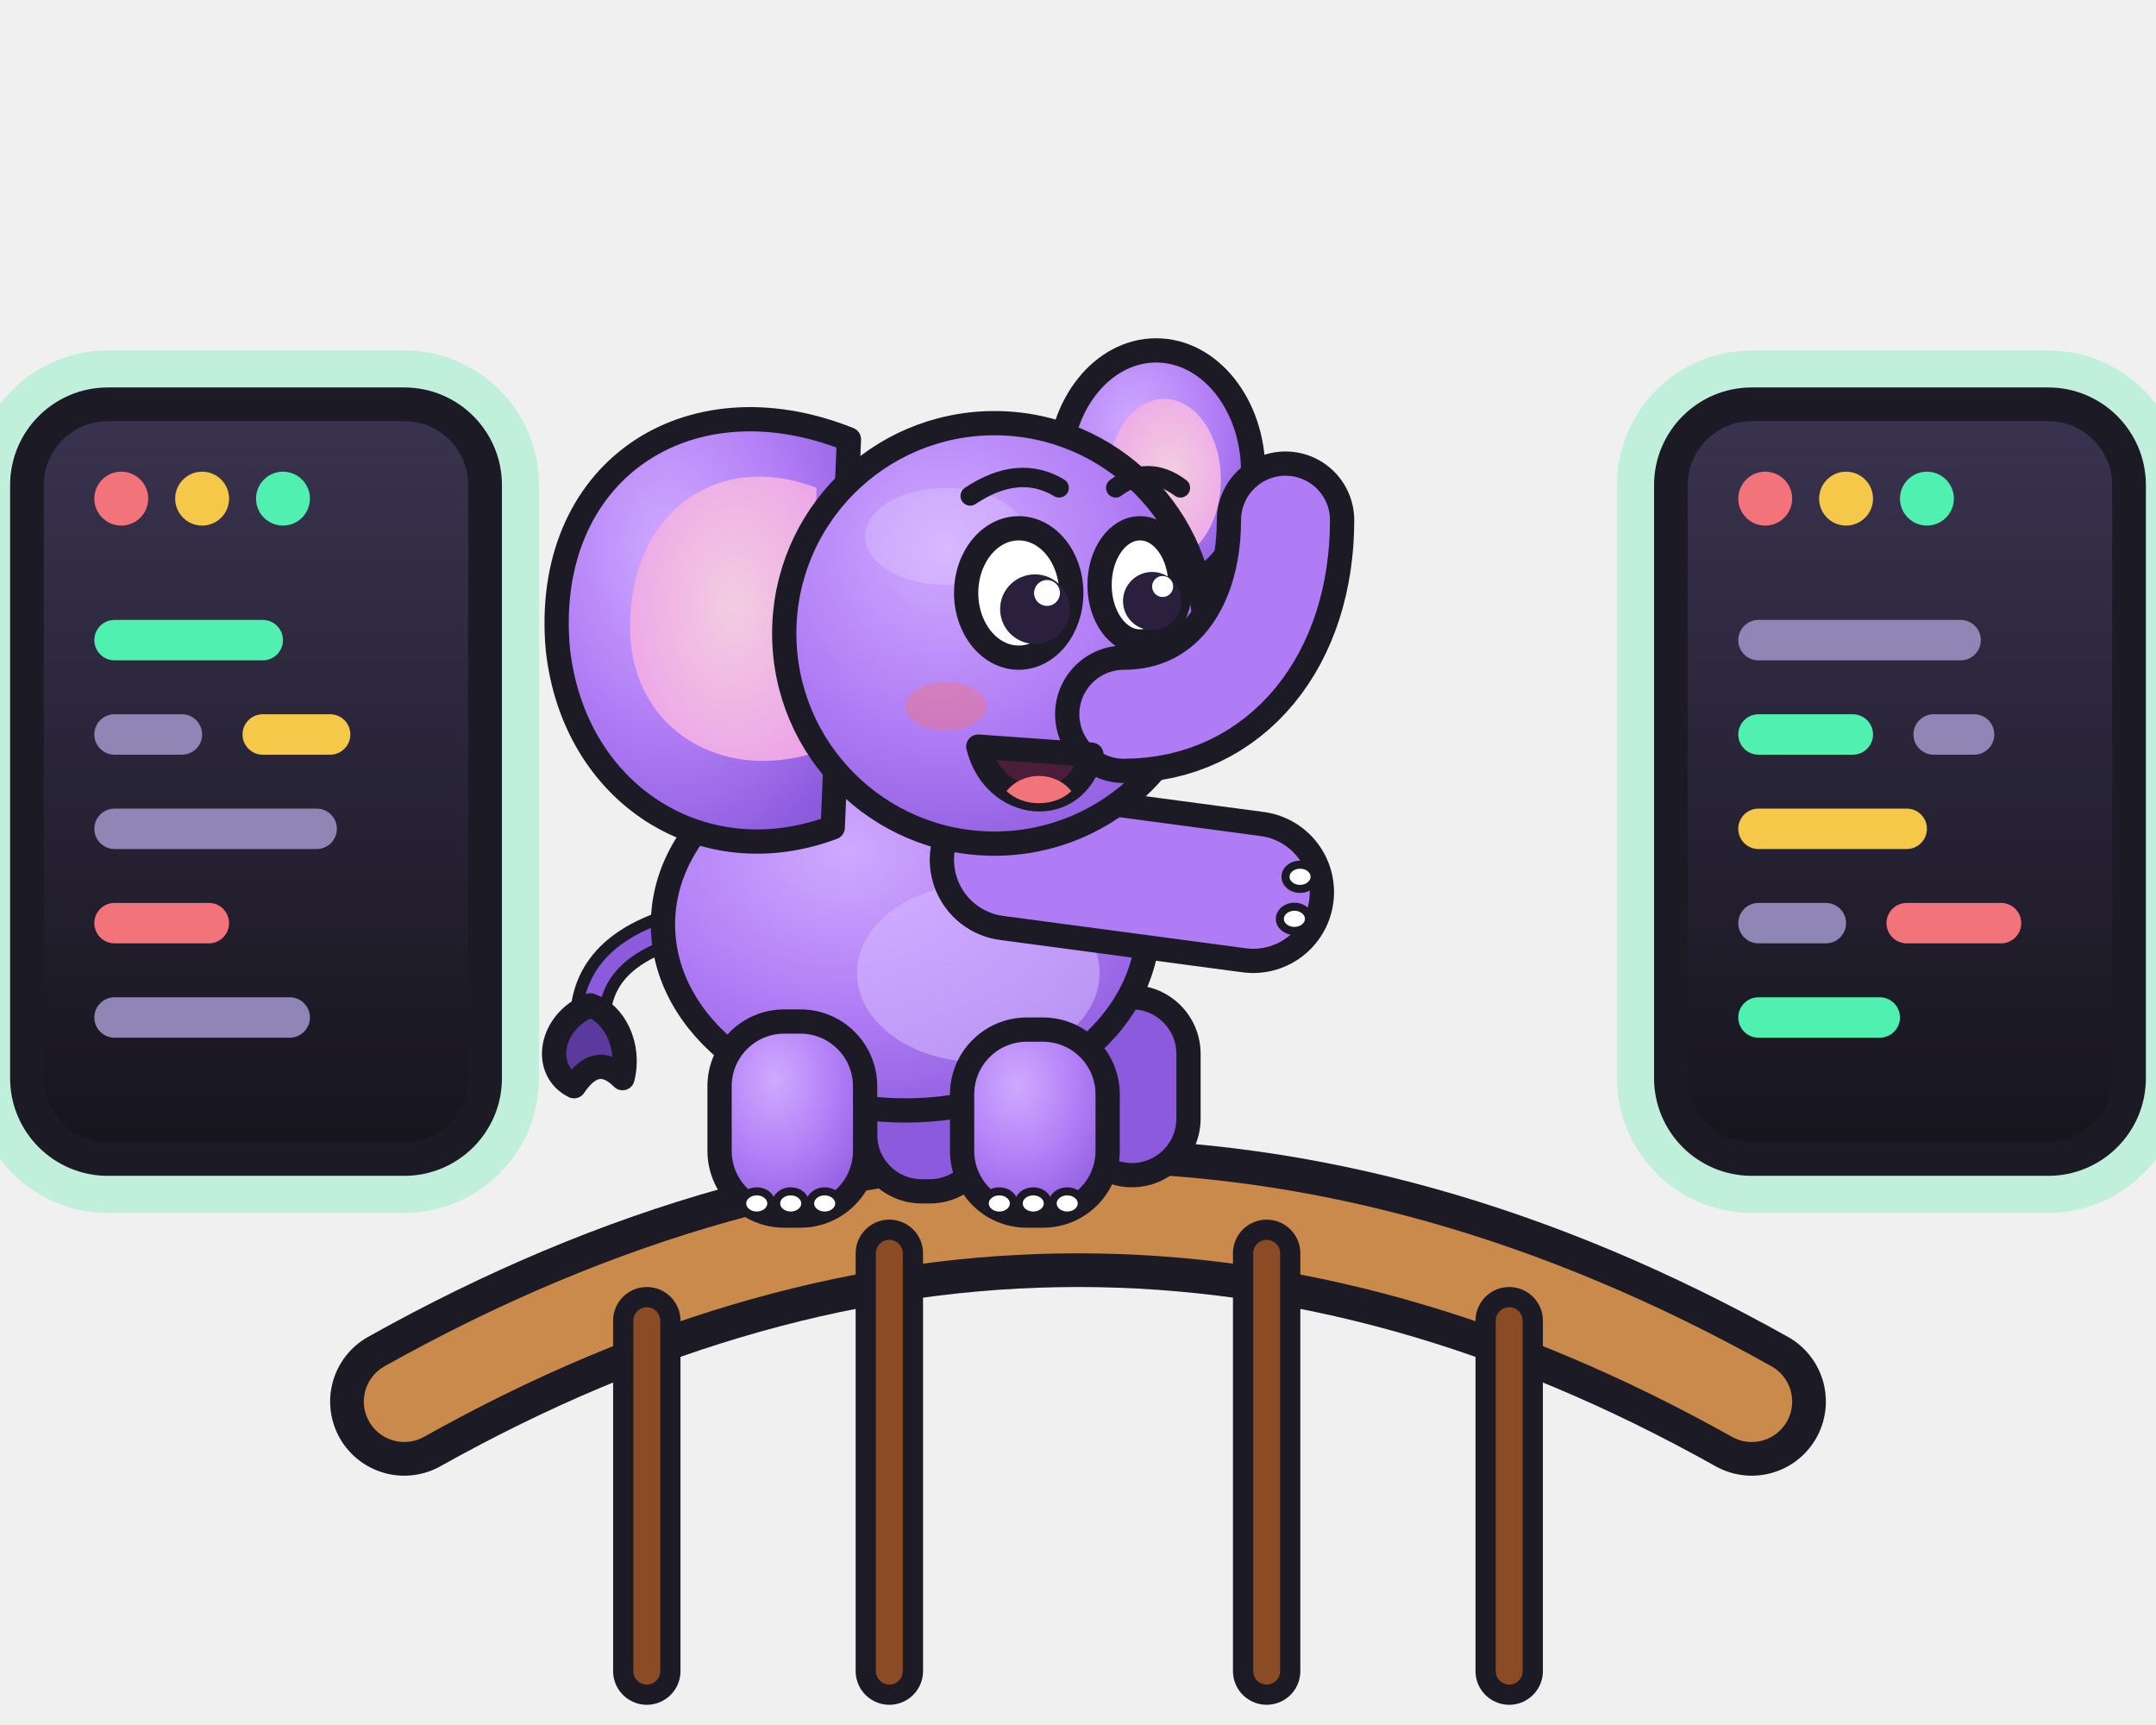
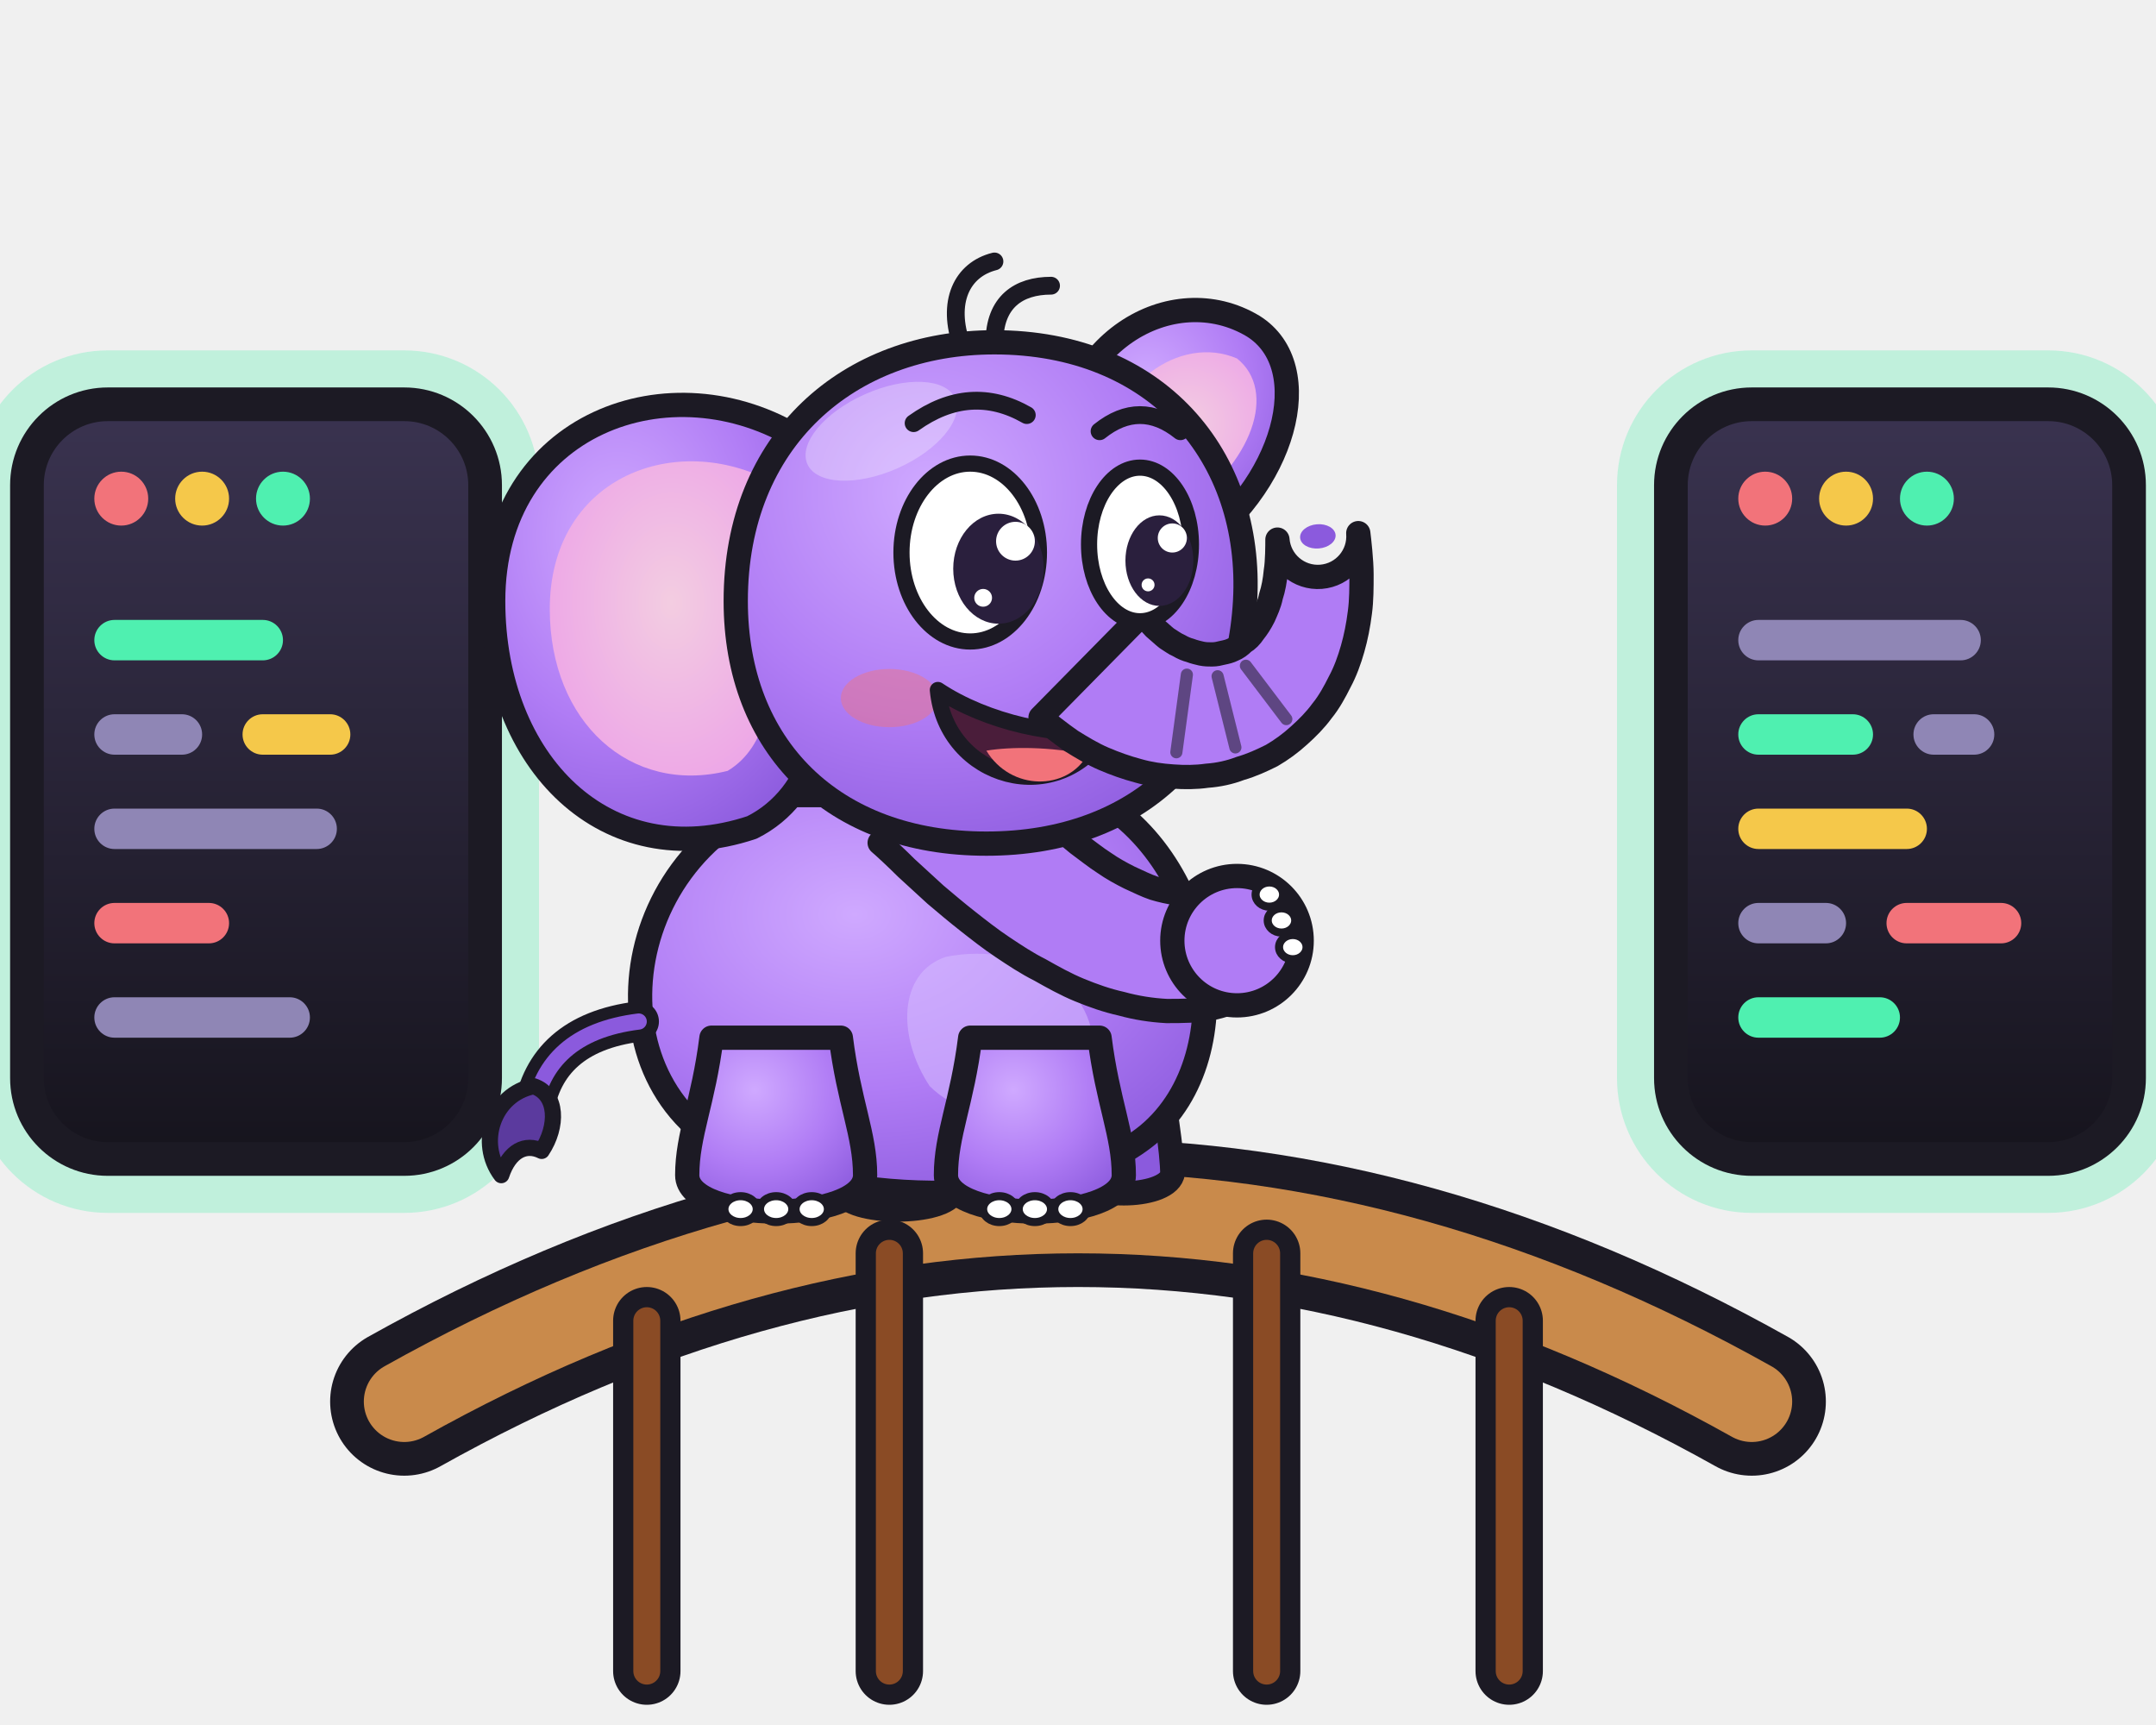
<svg xmlns="http://www.w3.org/2000/svg" viewBox="0 0 160 128" role="img" aria-label="Memo crossing a bridge between two terminals">
  <defs>
    <radialGradient id="mb" cx=".38" cy=".3" r=".8">
      <stop offset="0" stop-color="#cfa9ff" />
      <stop offset=".55" stop-color="#b07cf5" />
      <stop offset="1" stop-color="#8b5add" />
    </radialGradient>
    <radialGradient id="me" cx=".55" cy=".45" r=".7">
      <stop offset="0" stop-color="#f3cde1" />
      <stop offset="1" stop-color="#eca0e8" />
    </radialGradient>
    <linearGradient id="ms" x1="0" y1="0" x2="0" y2="1">
      <stop offset="0" stop-color="#3a3350" />
      <stop offset="1" stop-color="#16141d" />
    </linearGradient>
  </defs>
  <rect x="2" y="30" width="34" height="56" rx="6" fill="none" stroke="#4ff0b0" stroke-width="8" opacity=".3" />
  <rect x="2" y="30" width="34" height="56" rx="6" fill="url(#ms)" stroke="#1c1a24" stroke-width="2.5" stroke-linejoin="round" />
  <circle cx="9" cy="37" r="2" fill="#f2737a" />
  <circle cx="15" cy="37" r="2" fill="#f5c84a" />
  <circle cx="21" cy="37" r="2" fill="#4ff0b0" />
  <rect x="7" y="46" width="14" height="3" rx="1.5" fill="#4ff0b0" />
  <rect x="7" y="53" width="8" height="3" rx="1.5" fill="#8f86b5" />
  <rect x="18" y="53" width="8" height="3" rx="1.5" fill="#f5c84a" />
  <rect x="7" y="60" width="18" height="3" rx="1.5" fill="#8f86b5" />
  <rect x="7" y="67" width="10" height="3" rx="1.5" fill="#f2737a" />
  <rect x="7" y="74" width="16" height="3" rx="1.5" fill="#8f86b5" />
  <rect x="124" y="30" width="34" height="56" rx="6" fill="none" stroke="#4ff0b0" stroke-width="8" opacity=".3" />
  <rect x="124" y="30" width="34" height="56" rx="6" fill="url(#ms)" stroke="#1c1a24" stroke-width="2.5" stroke-linejoin="round" />
  <circle cx="131" cy="37" r="2" fill="#f2737a" />
  <circle cx="137" cy="37" r="2" fill="#f5c84a" />
  <circle cx="143" cy="37" r="2" fill="#4ff0b0" />
  <rect x="129" y="46" width="18" height="3" rx="1.5" fill="#8f86b5" />
  <rect x="129" y="53" width="10" height="3" rx="1.5" fill="#4ff0b0" />
  <rect x="142" y="53" width="6" height="3" rx="1.5" fill="#8f86b5" />
  <rect x="129" y="60" width="14" height="3" rx="1.5" fill="#f5c84a" />
  <rect x="129" y="67" width="8" height="3" rx="1.5" fill="#8f86b5" />
  <rect x="140" y="67" width="10" height="3" rx="1.5" fill="#f2737a" />
  <rect x="129" y="74" width="12" height="3" rx="1.5" fill="#4ff0b0" />
  <path d="M30 104Q80 76 130 104" fill="none" stroke="#1c1a24" stroke-width="11" stroke-linecap="round" />
  <path d="M30 104Q80 76 130 104" fill="none" stroke="#c98a4b" stroke-width="6" stroke-linecap="round" />
  <path d="M48 98v26" stroke="#1c1a24" stroke-width="5" stroke-linecap="round" />
  <path d="M48 98v26" stroke="#8a4b25" stroke-width="2" stroke-linecap="round" />
  <path d="M66 93v31" stroke="#1c1a24" stroke-width="5" stroke-linecap="round" />
  <path d="M66 93v31" stroke="#8a4b25" stroke-width="2" stroke-linecap="round" />
  <path d="M94 93v31" stroke="#1c1a24" stroke-width="5" stroke-linecap="round" />
  <path d="M94 93v31" stroke="#8a4b25" stroke-width="2" stroke-linecap="round" />
  <path d="M112 98v26" stroke="#1c1a24" stroke-width="5" stroke-linecap="round" />
  <path d="M112 98v26" stroke="#8a4b25" stroke-width="2" stroke-linecap="round" />
  <g transform="translate(33 17) scale(0.6)">
-     <path d="M30 86C22 88 18 92 18 98" fill="none" stroke="#1c1a24" stroke-width="5" stroke-linecap="round" />
-     <path d="M30 86C22 88 18 92 18 98" fill="none" stroke="#8b5add" stroke-width="2" stroke-linecap="round" />
-     <path d="M18 96c-5 2-6 8-2 10 2-3 4-3 6-1 1-4-1-8-4-9z" fill="#5b3a9e" stroke="#1c1a24" stroke-width="3" stroke-linejoin="round" />
-     <rect x="52" y="96" width="15" height="23" rx="7" fill="#8b5add" stroke="#1c1a24" stroke-width="3" stroke-linejoin="round" />
-     <rect x="78" y="95" width="14" height="22" rx="7" fill="#8b5add" stroke="#1c1a24" stroke-width="3" stroke-linejoin="round" />
-     <ellipse cx="57" cy="86" rx="30" ry="23" fill="url(#mb)" stroke="#1c1a24" stroke-width="3" stroke-linejoin="round" />
-     <ellipse cx="66" cy="92" rx="15" ry="11" fill="#d6bcff" opacity=".55" />
-     <rect x="34" y="98" width="18" height="24" rx="8" fill="url(#mb)" stroke="#1c1a24" stroke-width="3" stroke-linejoin="round" />
-     <ellipse cx="38.6" cy="120.5" rx="1.8" ry="1.5" fill="#fff" stroke="#1c1a24" stroke-width="1" />
-     <ellipse cx="42.8" cy="120.5" rx="1.8" ry="1.5" fill="#fff" stroke="#1c1a24" stroke-width="1" />
-     <ellipse cx="47" cy="120.5" rx="1.8" ry="1.5" fill="#fff" stroke="#1c1a24" stroke-width="1" />
-     <rect x="64" y="99" width="18" height="23" rx="8" fill="url(#mb)" stroke="#1c1a24" stroke-width="3" stroke-linejoin="round" />
-     <ellipse cx="68.6" cy="120.5" rx="1.8" ry="1.5" fill="#fff" stroke="#1c1a24" stroke-width="1" />
-     <ellipse cx="72.8" cy="120.5" rx="1.8" ry="1.5" fill="#fff" stroke="#1c1a24" stroke-width="1" />
-     <ellipse cx="77" cy="120.5" rx="1.8" ry="1.5" fill="#fff" stroke="#1c1a24" stroke-width="1" />
-     <ellipse cx="88" cy="30" rx="12" ry="15" fill="url(#mb)" stroke="#1c1a24" stroke-width="3" stroke-linejoin="round" />
-     <ellipse cx="89" cy="31" rx="7" ry="10" fill="url(#me)" />
-     <path d="M50 26C30 18 12 30 14 52c2 18 18 28 34 22z" fill="url(#mb)" stroke="#1c1a24" stroke-width="3" stroke-linejoin="round" />
-     <path d="M46 32C33 27 22 36 23 51c1 11 11 17 22 14z" fill="url(#me)" />
-     <path d="M70 78L100 82" fill="none" stroke="#1c1a24" stroke-width="20" stroke-linecap="round" stroke-linejoin="round" />
-     <path d="M70 78L100 82" fill="none" stroke="#b07cf5" stroke-width="14" stroke-linecap="round" stroke-linejoin="round" />
-     <ellipse cx="105.8" cy="80.1" rx="1.8" ry="1.5" fill="#fff" stroke="#1c1a24" stroke-width="1" />
-     <ellipse cx="105.1" cy="85.3" rx="1.8" ry="1.5" fill="#fff" stroke="#1c1a24" stroke-width="1" />
-     <circle cx="68" cy="50" r="26" fill="url(#mb)" stroke="#1c1a24" stroke-width="3" stroke-linejoin="round" />
-     <ellipse cx="62" cy="38" rx="10" ry="6" fill="#fff" opacity=".18" />
-     <path d="M84 60C96 60 104 50 104 36" fill="none" stroke="#1c1a24" stroke-width="17" stroke-linecap="round" stroke-linejoin="round" />
-     <path d="M84 60C96 60 104 50 104 36" fill="none" stroke="#b07cf5" stroke-width="11" stroke-linecap="round" stroke-linejoin="round" />
-     <ellipse cx="62" cy="59" rx="5" ry="3" fill="#f2737a" opacity=".45" />
-     <path d="M66 64c2 8 12 9 14 1z" fill="#4a1d3a" stroke="#1c1a24" stroke-width="3" stroke-linejoin="round" />
-     <path d="M69.5 69.5c2 2 6 2 8 0-2-2.5-6-2.5-8 0z" fill="#f2737a" />
-     <ellipse cx="71" cy="45" rx="6.5" ry="8" fill="#fff" stroke="#1c1a24" stroke-width="3" stroke-linejoin="round" />
-     <ellipse cx="86" cy="44" rx="5" ry="7" fill="#fff" stroke="#1c1a24" stroke-width="3" stroke-linejoin="round" />
-     <circle cx="73" cy="47" r="4.3" fill="#2a1f3d" />
-     <circle cx="87.5" cy="46" r="3.6" fill="#2a1f3d" />
-     <circle cx="74.5" cy="45" r="1.6" fill="#fff" />
-     <circle cx="88.8" cy="44.2" r="1.3" fill="#fff" />
-     <path d="M65 33q6-4 11-1M83 32q4-3 8 0" fill="none" stroke="#1c1a24" stroke-width="2.4" stroke-linecap="round" />
+     <path d="M76 30C76 14 90 6 100 12C108 17 104 32 92 40z" fill="url(#mb)" stroke="#1c1a24" stroke-width="3" stroke-linejoin="round" />
+     <path d="M81 30C82 19 91 13 98 16C103 20 100 29 91 35z" fill="url(#me)" />
+     <path d="M50 104C50 110 48 116 49 119C50 122 62 122 63 119C63 116 62 110 62 104z" fill="#8b5add" stroke="#1c1a24" stroke-width="3" stroke-linejoin="round" />
+     <path d="M78 102C78 108 77 114 78 117C79 120 89 120 90 117C90 114 89 108 88 102z" fill="#8b5add" stroke="#1c1a24" stroke-width="3" stroke-linejoin="round" />
+     <path d="M42 70C20 78 18 108 38 115C52 121 76 121 87 112C99 102 95 78 80 70z" fill="url(#mb)" stroke="#1c1a24" stroke-width="3" stroke-linejoin="round" />
+     <path d="M62 90C72 88 82 94 80 104C78 110 66 112 60 106C56 100 56 92 62 90z" fill="#d6bcff" opacity=".55" />
+     <path d="M24 98C16 99 12 103 11 109" fill="none" stroke="#1c1a24" stroke-width="5" stroke-linecap="round" />
+     <path d="M24 98C16 99 12 103 11 109" fill="none" stroke="#8b5add" stroke-width="2" stroke-linecap="round" />
+     <path d="M11 106c-5 1-7 7-4 11 1-3 3-4 5-3 2-3 2-7-1-8z" fill="#5b3a9e" stroke="#1c1a24" stroke-width="2" stroke-linejoin="round" />
+     <path d="M33 100C32 108 30 112 30 117C30 123 52 123 52 117C52 112 50 108 49 100z" fill="url(#mb)" stroke="#1c1a24" stroke-width="3" stroke-linejoin="round" />
+     <ellipse cx="36.6" cy="121.2" rx="2" ry="1.6" fill="#fff" stroke="#1c1a24" stroke-width="1" />
+     <ellipse cx="41" cy="121.2" rx="2" ry="1.6" fill="#fff" stroke="#1c1a24" stroke-width="1" />
+     <ellipse cx="45.4" cy="121.2" rx="2" ry="1.6" fill="#fff" stroke="#1c1a24" stroke-width="1" />
+     <path d="M65 100C64 108 62 112 62 117C62 123 84 123 84 117C84 112 82 108 81 100z" fill="url(#mb)" stroke="#1c1a24" stroke-width="3" stroke-linejoin="round" />
+     <ellipse cx="68.6" cy="121.2" rx="2" ry="1.6" fill="#fff" stroke="#1c1a24" stroke-width="1" />
+     <ellipse cx="73" cy="121.2" rx="2" ry="1.6" fill="#fff" stroke="#1c1a24" stroke-width="1" />
+     <ellipse cx="77.4" cy="121.2" rx="2" ry="1.6" fill="#fff" stroke="#1c1a24" stroke-width="1" />
+     <path d="M53.8 75.9C54.4 76.4 56 77.9 57.1 79C58.3 80.1 59.5 81.2 60.7 82.3C62 83.4 63.3 84.5 64.7 85.6C66.1 86.7 67.5 87.8 69 88.8C70.5 89.8 72 90.8 73.6 91.6C75.2 92.5 76.8 93.4 78.5 94.1C80.2 94.8 81.9 95.4 83.7 95.8C85.5 96.3 87.4 96.6 89.3 96.7C91.2 96.7 93.2 96.7 95.1 96.3C97 95.9 99.8 94.7 100.8 94.4A7 7 0 0 1 95.2 81.6C94.8 81.7 93.6 82.1 92.8 82.2C92 82.3 91.2 82.2 90.4 82.1C89.6 82 88.7 81.8 87.7 81.5C86.8 81.2 85.8 80.7 84.7 80.2C83.7 79.7 82.6 79.1 81.6 78.4C80.5 77.7 79.4 76.8 78.3 76C77.2 75.1 76.1 74.2 75.1 73.3C74 72.3 72.9 71.3 71.9 70.3C70.9 69.3 69.9 68.2 68.9 67.2C68 66.2 66.6 64.6 66.2 64.1Z" fill="#b07cf5" stroke="#1c1a24" stroke-width="3" stroke-linejoin="round" />
+     <circle cx="98" cy="88" r="8" fill="#b07cf5" stroke="#1c1a24" stroke-width="3" stroke-linejoin="round" />
+     <ellipse cx="102" cy="82.3" rx="1.7" ry="1.5" fill="#fff" stroke="#1c1a24" stroke-width="1" />
+     <ellipse cx="103.5" cy="85.5" rx="1.7" ry="1.5" fill="#fff" stroke="#1c1a24" stroke-width="1" />
+     <ellipse cx="104.9" cy="88.8" rx="1.7" ry="1.5" fill="#fff" stroke="#1c1a24" stroke-width="1" />
+     <path d="M44 26C28 16 6 24 6 46C6 66 20 80 38 74C46 70 48 60 46 52z" fill="url(#mb)" stroke="#1c1a24" stroke-width="3" stroke-linejoin="round" />
+     <path d="M40 31C28 25 13 31 13 47C13 61 23 70 35 67C40 64 41 57 40 50z" fill="url(#me)" />
+     <path d="M36 46C36 26 50 14 68 14C88 14 100 28 99 46C98 64 86 76 67 76C48 76 36 64 36 46z" fill="url(#mb)" stroke="#1c1a24" stroke-width="3" stroke-linejoin="round" />
+     <ellipse cx="54" cy="25" rx="10" ry="5" fill="#fff" opacity=".28" transform="rotate(-24 54 25)" />
+     <path d="M64 14.5C62 9 64 5 68 4M68 14C68 9 71 7 75 7" fill="none" stroke="#1c1a24" stroke-width="2.2" stroke-linecap="round" />
+     <ellipse cx="55" cy="58" rx="6" ry="3.6" fill="#f2737a" opacity=".45" />
+     <path d="M61 57C62 68 76 72 82 62C76 63 67 61 61 57z" fill="#4a1d3a" stroke="#1c1a24" stroke-width="2" stroke-linejoin="round" />
+     <path d="M67 64.5C70 69.5 77 69.5 79.5 65C75 64 70 64 67 64.5z" fill="#f2737a" />
+     <path d="M73.7 60.4C74.3 60.9 76.2 62.4 77.5 63.3C78.8 64.1 80.1 64.9 81.5 65.5C82.9 66.1 84.3 66.6 85.8 67C87.2 67.4 88.6 67.6 90.1 67.7C91.5 67.8 92.9 67.8 94.3 67.6C95.7 67.5 97.1 67.2 98.4 66.7C99.8 66.3 101.1 65.7 102.3 65.1C103.5 64.4 104.6 63.6 105.7 62.6C106.7 61.7 107.7 60.7 108.5 59.6C109.4 58.5 110.1 57.2 110.7 56C111.4 54.7 111.9 53.3 112.3 51.9C112.7 50.5 113 49 113.2 47.4C113.4 45.9 113.4 44.3 113.4 42.7C113.4 41 113.1 38.4 113 37.6A5 5 0 0 1 103 38.4C103 39.1 103 41.1 102.8 42.3C102.7 43.4 102.5 44.5 102.2 45.4C102 46.4 101.6 47.2 101.3 47.9C100.9 48.7 100.5 49.3 100.1 49.8C99.7 50.4 99.3 50.8 98.8 51.1C98.4 51.5 98 51.8 97.5 52C97.1 52.2 96.7 52.3 96.2 52.4C95.8 52.5 95.4 52.6 94.9 52.6C94.5 52.6 94.1 52.6 93.6 52.5C93.2 52.4 92.7 52.3 92.2 52.1C91.8 52 91.3 51.8 90.8 51.5C90.3 51.3 89.8 50.9 89.3 50.6C88.8 50.2 88.4 49.8 87.8 49.3C87.3 48.8 86.6 47.9 86.3 47.6Z" fill="#b07cf5" stroke="#1c1a24" stroke-width="3" stroke-linejoin="round" />
+     <ellipse cx="108" cy="38" rx="2.2" ry="1.5" fill="#8b5add" transform="rotate(-4.7 108 38)" />
+     <path d="M90.5 64.7L91.8 55.1" stroke="#1c1a24" stroke-width="1.5" stroke-linecap="round" opacity=".55" />
+     <path d="M97.8 64.1L95.6 55.3" stroke="#1c1a24" stroke-width="1.5" stroke-linecap="round" opacity=".55" />
+     <path d="M104.1 60.6L99.1 54" stroke="#1c1a24" stroke-width="1.5" stroke-linecap="round" opacity=".55" />
+     <ellipse cx="65" cy="40" rx="8.5" ry="11" fill="#fff" stroke="#1c1a24" stroke-width="2" stroke-linejoin="round" />
+     <ellipse cx="86" cy="39" rx="6.3" ry="9.5" fill="#fff" stroke="#1c1a24" stroke-width="2" stroke-linejoin="round" />
+     <ellipse cx="68.5" cy="42" rx="5.6" ry="6.8" fill="#2a1f3d" />
+     <ellipse cx="88.4" cy="41" rx="4.2" ry="5.6" fill="#2a1f3d" />
+     <circle cx="70.6" cy="38.6" r="2.4" fill="#fff" />
+     <circle cx="66.6" cy="45.6" r="1.1" fill="#fff" />
+     <circle cx="90" cy="38.2" r="1.8" fill="#fff" />
+     <circle cx="87" cy="44" r=".8" fill="#fff" />
+     <path d="M58 24q7-5 14-1M81 25q5-4 10 0" fill="none" stroke="#1c1a24" stroke-width="2.2" stroke-linecap="round" />
  </g>
</svg>
